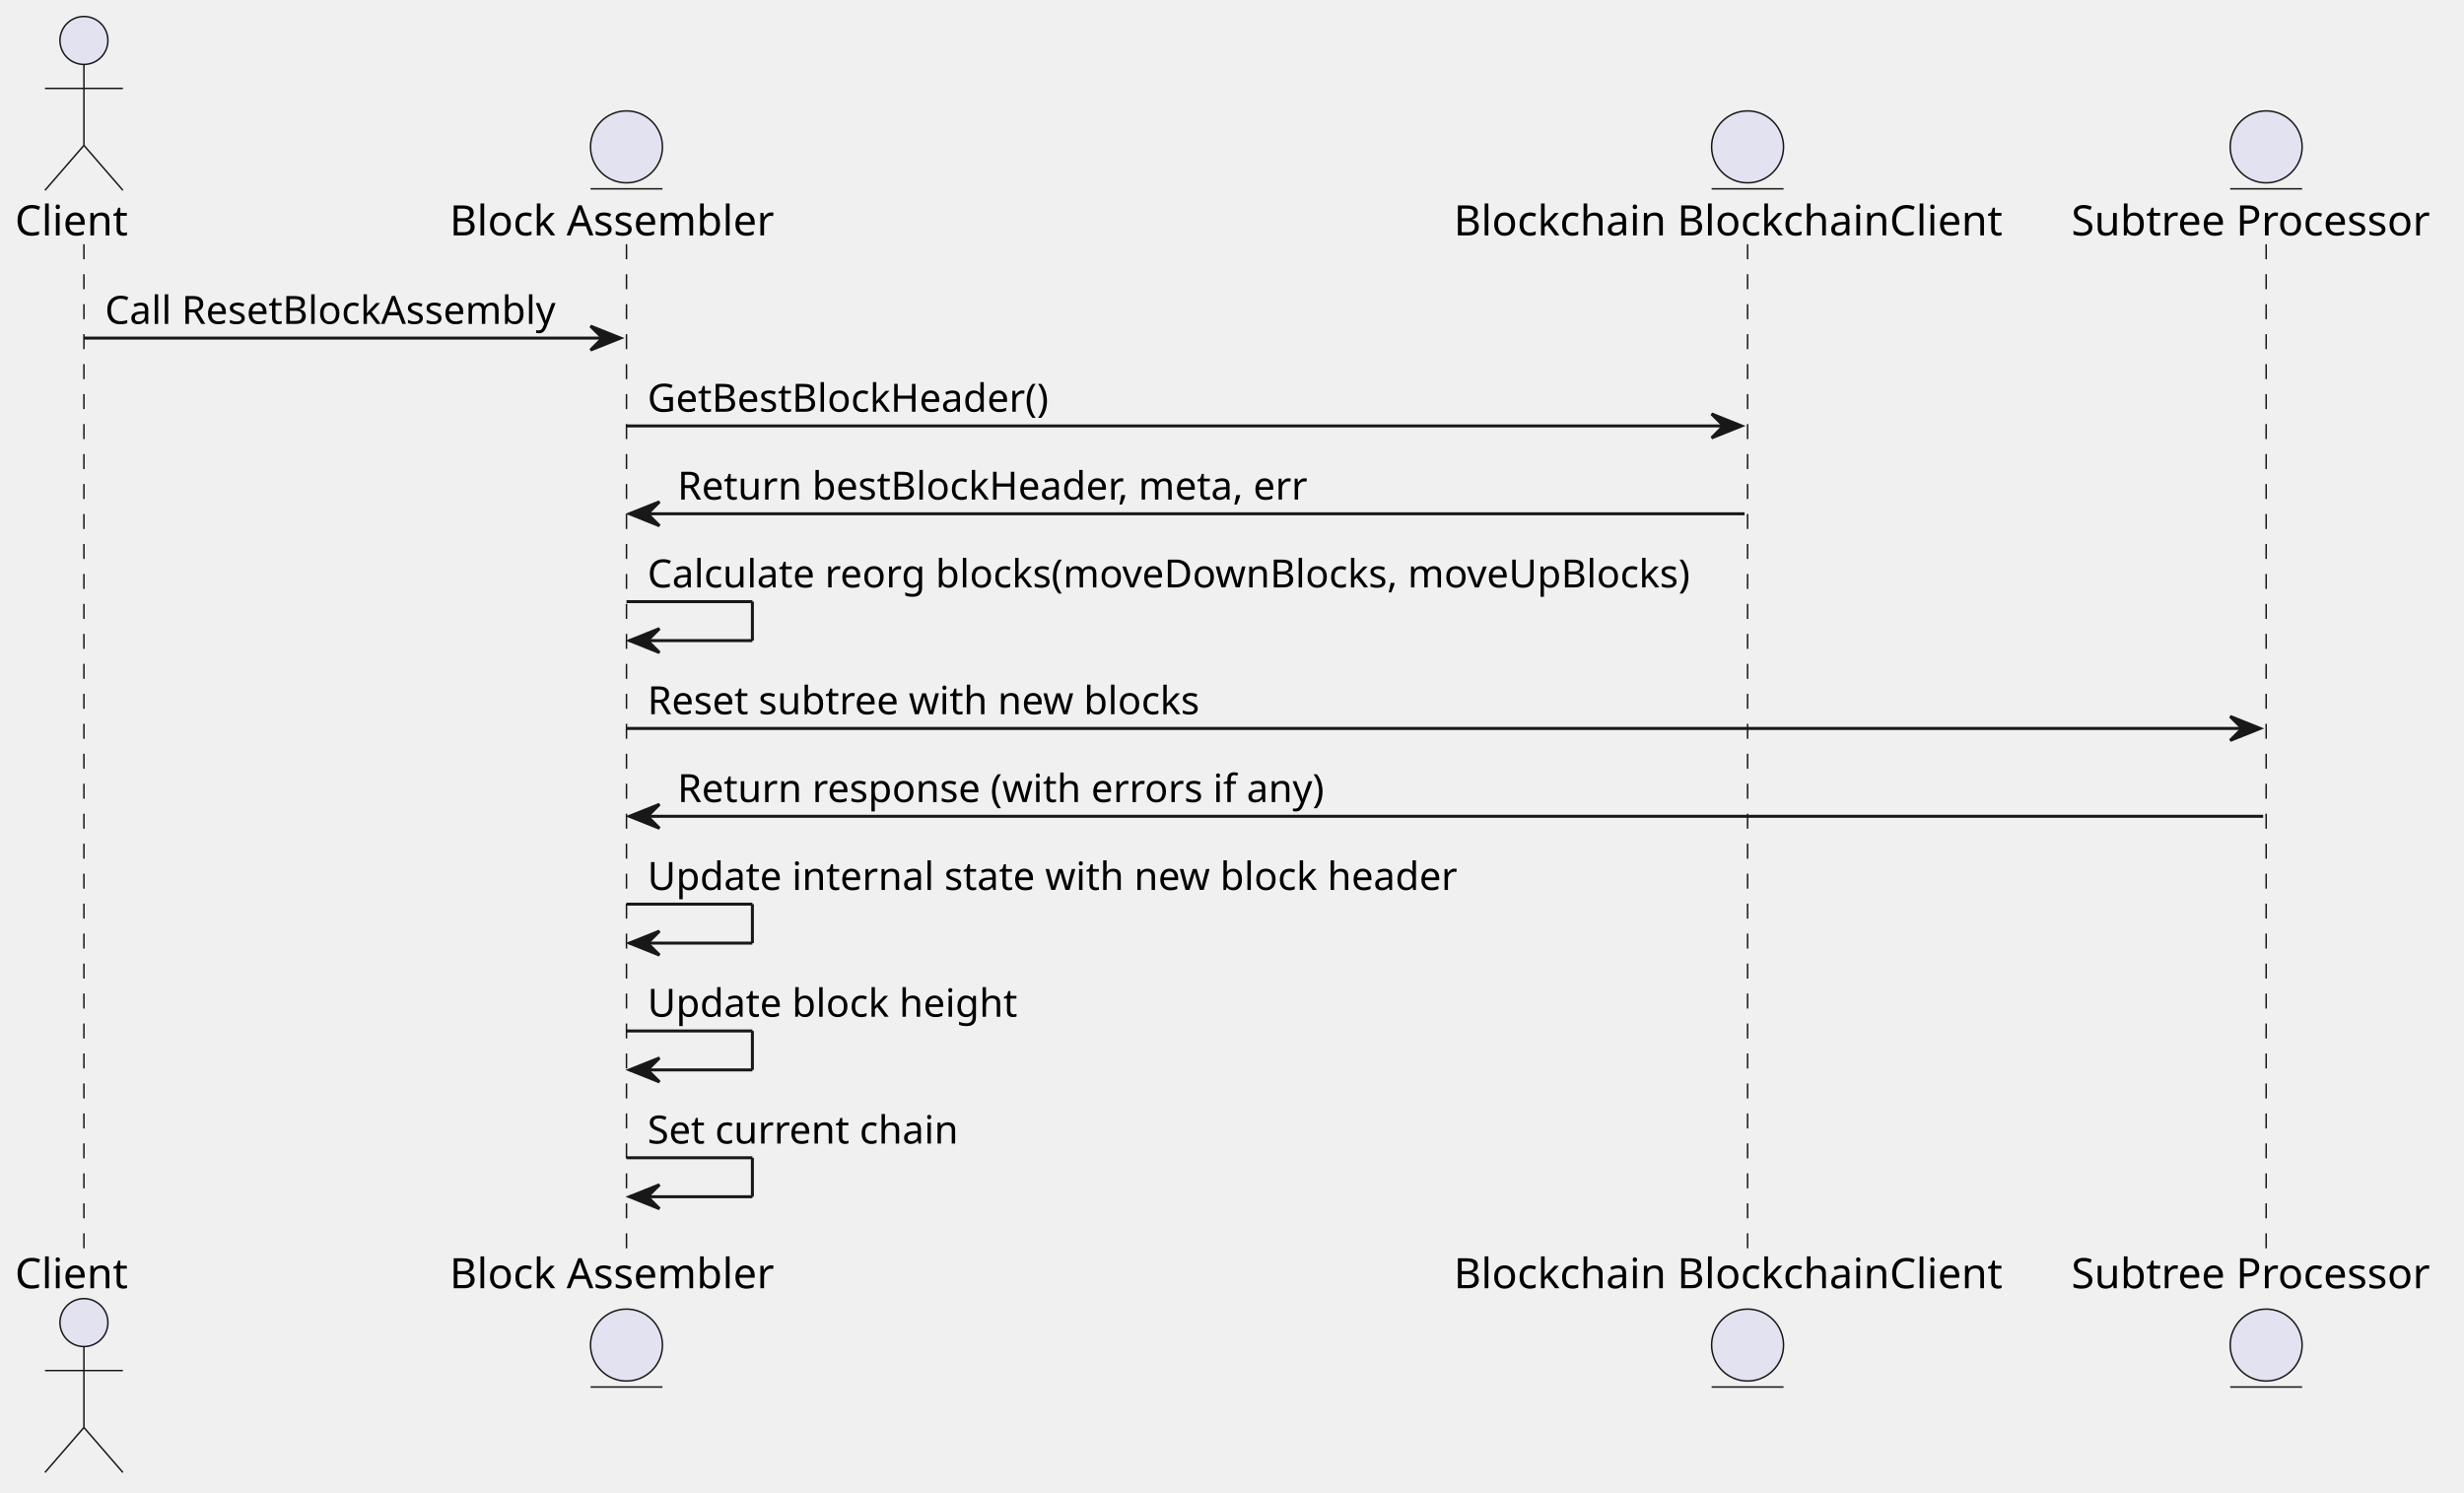
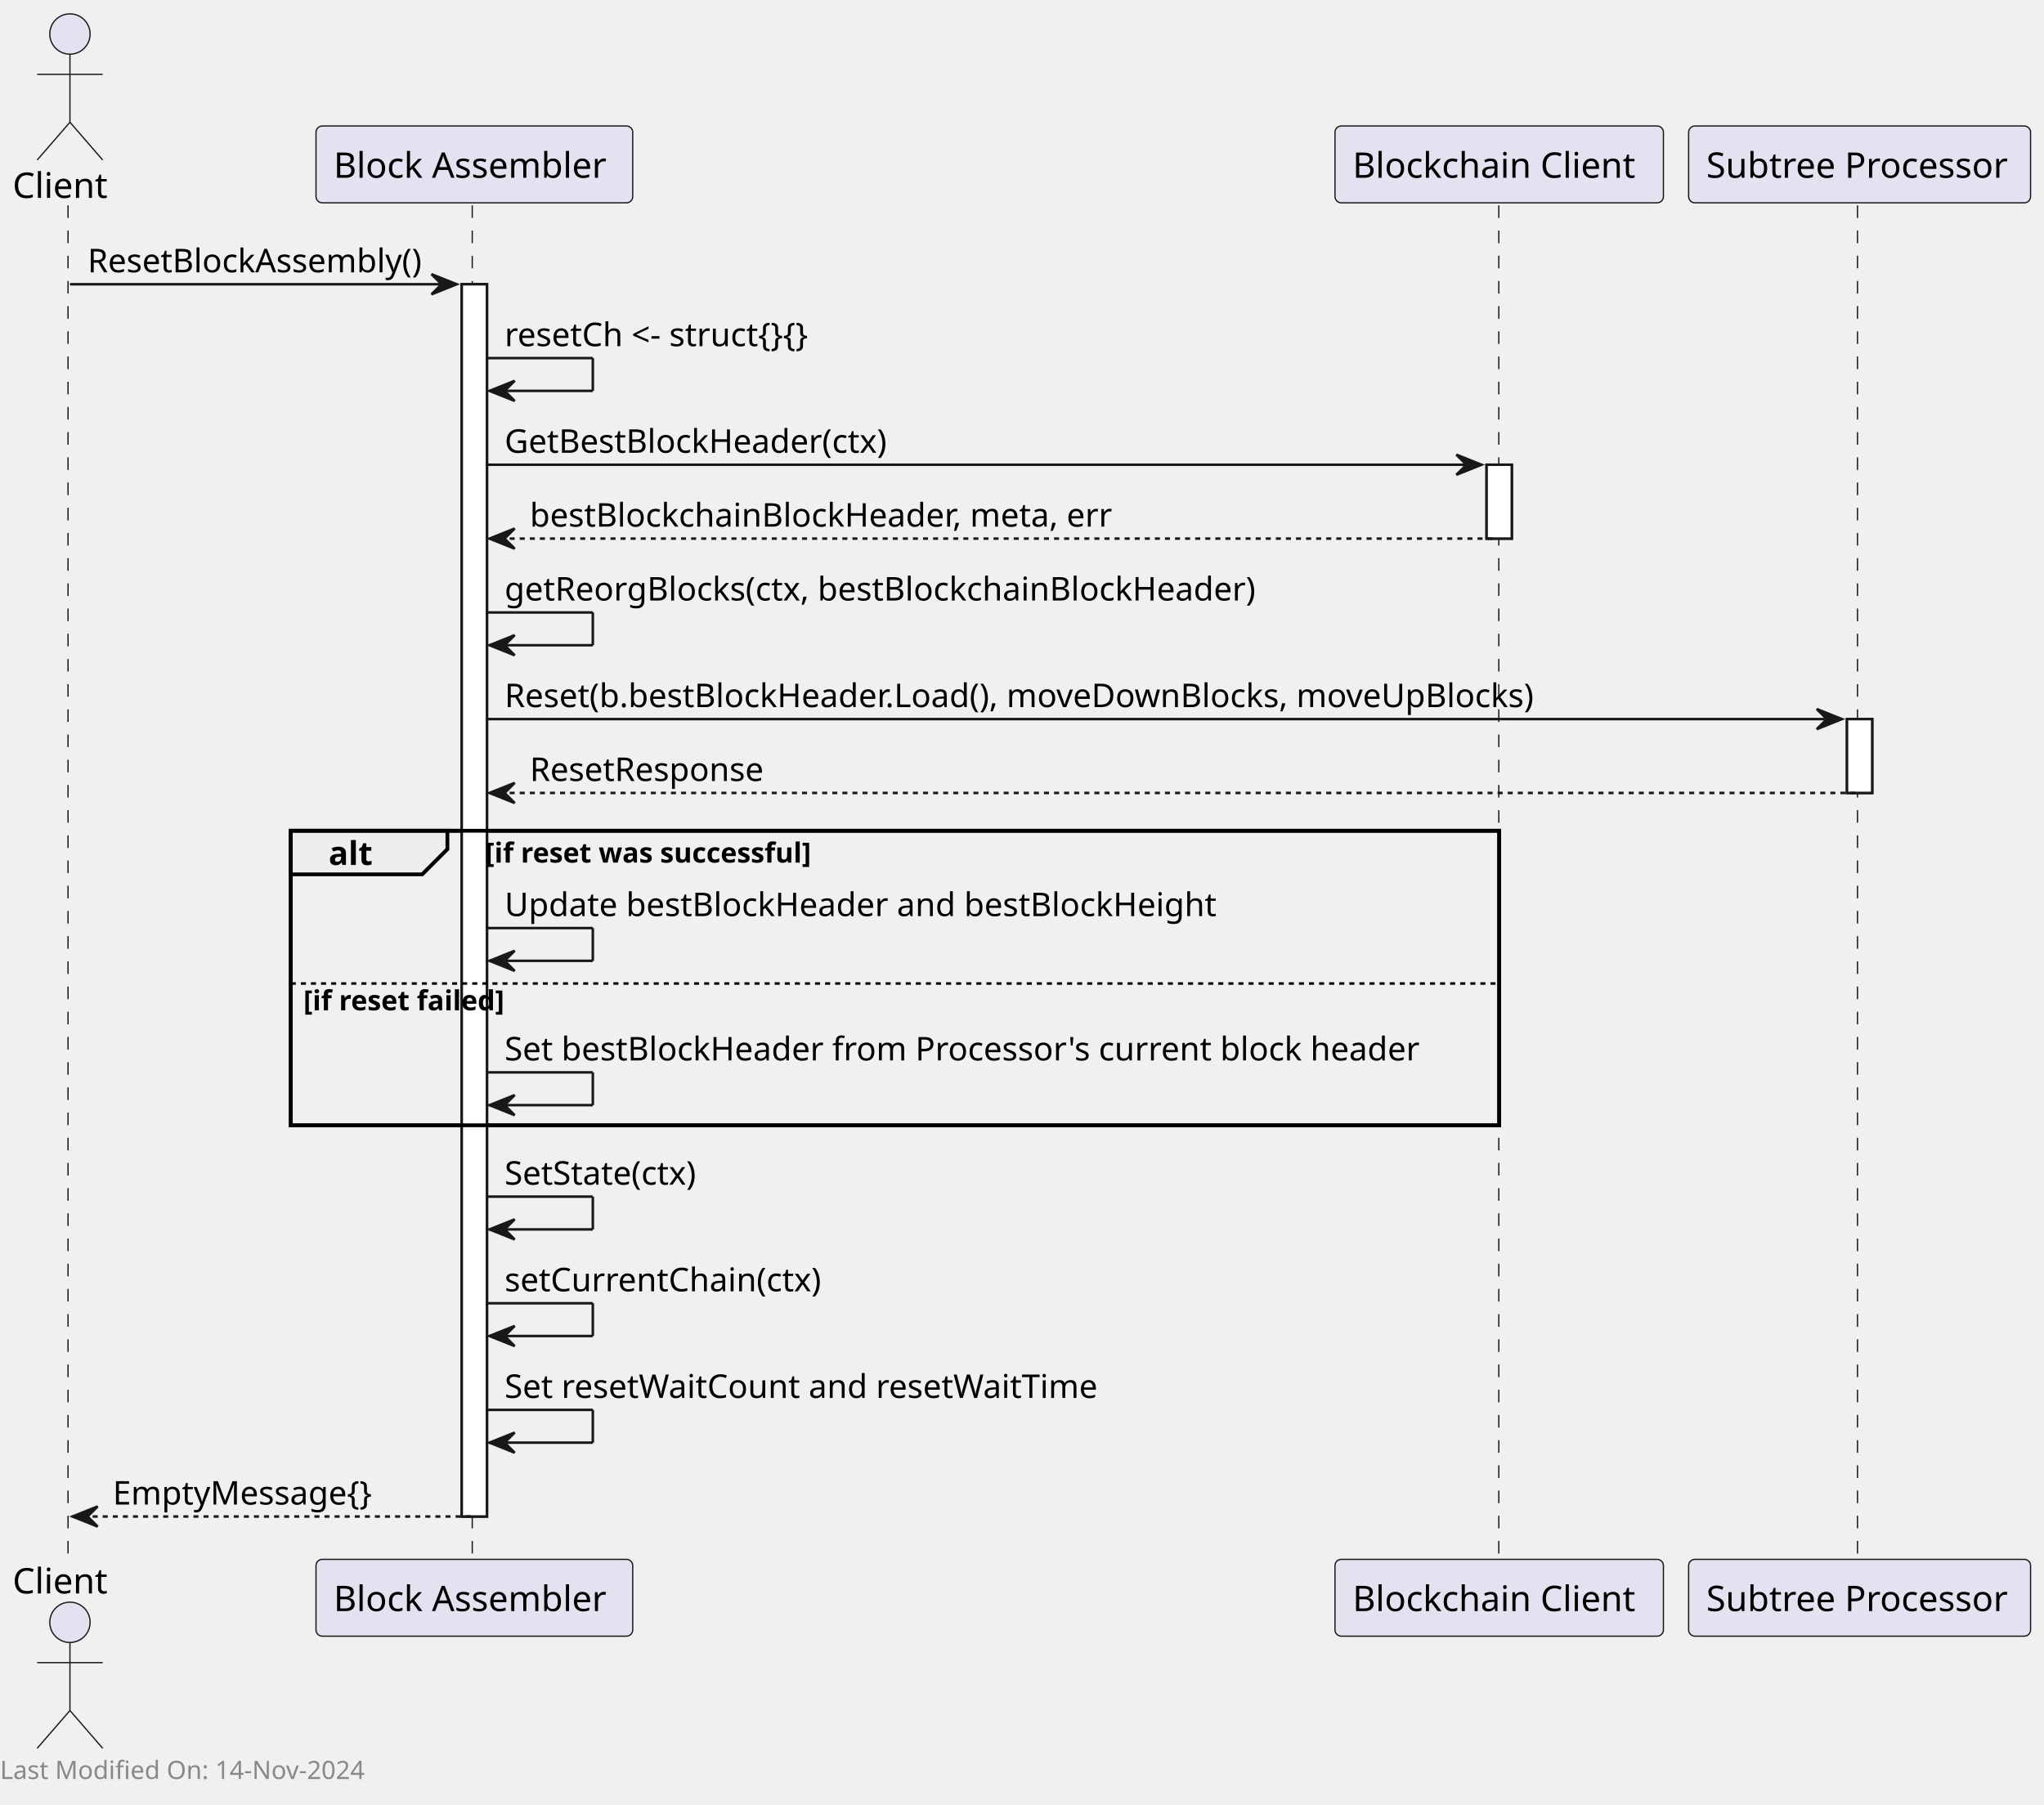
- <svg xmlns="http://www.w3.org/2000/svg" contentStyleType="text/css" height="498" preserveAspectRatio="none" viewBox="0 0 822 498" width="822" zoomAndPan="magnify">
-   <g stroke="#181818">
-     <path d="m28 81.488v335.795" stroke-dasharray="5 5" stroke-width=".5" />
-     <path d="m209 81.488v335.795" stroke-dasharray="5 5" stroke-width=".5" />
-     <path d="m583 81.488v335.795" stroke-dasharray="5 5" stroke-width=".5" />
-     <path d="m756 81.488v335.795" stroke-dasharray="5 5" stroke-width=".5" />
+ <svg xmlns="http://www.w3.org/2000/svg" contentStyleType="text/css" height="716px" preserveAspectRatio="none" style="width:811px;height:716px;background:#FFFFFF;" version="1.1" viewBox="0 0 811 716" width="811px" zoomAndPan="magnify">
+   <defs />
+   <g>
+     <rect fill="#FFFFFF" height="488.992" style="stroke:#181818;stroke-width:1.0;" width="10" x="183.214" y="112.799" />
+     <rect fill="#FFFFFF" height="29.311" style="stroke:#181818;stroke-width:1.0;" width="10" x="589.841" y="184.42" />
+     <rect fill="#FFFFFF" height="29.311" style="stroke:#181818;stroke-width:1.0;" width="10" x="732.834" y="285.352" />
+     <rect fill="none" height="116.887" style="stroke:#000000;stroke-width:1.5;" width="479.462" x="115.378" y="329.662" />
+     <line style="stroke:#181818;stroke-width:0.5;stroke-dasharray:5.0,5.0;" x1="27" x2="27" y1="81.488" y2="619.791" />
+     <line style="stroke:#181818;stroke-width:0.5;stroke-dasharray:5.0,5.0;" x1="187.378" x2="187.378" y1="81.488" y2="619.791" />
+     <line style="stroke:#181818;stroke-width:0.5;stroke-dasharray:5.0,5.0;" x1="594.684" x2="594.684" y1="81.488" y2="619.791" />
+     <line style="stroke:#181818;stroke-width:0.5;stroke-dasharray:5.0,5.0;" x1="736.998" x2="736.998" y1="81.488" y2="619.791" />
+     <text fill="#000000" font-family="sans-serif" font-size="14" lengthAdjust="spacing" textLength="39.505" x="5" y="78.535">Client</text>
+     <ellipse cx="27.752" cy="13.5" fill="#E2E2F0" rx="8" ry="8" style="stroke:#181818;stroke-width:0.5;" />
+     <path d="M27.752,21.5 L27.752,48.5 M14.752,29.5 L40.752,29.5 M27.752,48.5 L14.752,63.5 M27.752,48.5 L40.752,63.5 " fill="none" style="stroke:#181818;stroke-width:0.5;" />
+     <text fill="#000000" font-family="sans-serif" font-size="14" lengthAdjust="spacing" textLength="39.505" x="5" y="632.326">Client</text>
+     <ellipse cx="27.752" cy="643.779" fill="#E2E2F0" rx="8" ry="8" style="stroke:#181818;stroke-width:0.5;" />
+     <path d="M27.752,651.779 L27.752,678.779 M14.752,659.779 L40.752,659.779 M27.752,678.779 L14.752,693.779 M27.752,678.779 L40.752,693.779 " fill="none" style="stroke:#181818;stroke-width:0.5;" />
+     <rect fill="#E2E2F0" height="30.488" rx="2.5" ry="2.5" style="stroke:#181818;stroke-width:0.5;" width="125.672" x="125.378" y="50" />
+     <text fill="#000000" font-family="sans-serif" font-size="14" lengthAdjust="spacing" textLength="111.672" x="132.378" y="70.535">Block Assembler</text>
+     <rect fill="#E2E2F0" height="30.488" rx="2.5" ry="2.5" style="stroke:#181818;stroke-width:0.5;" width="125.672" x="125.378" y="618.791" />
+     <text fill="#000000" font-family="sans-serif" font-size="14" lengthAdjust="spacing" textLength="111.672" x="132.378" y="639.326">Block Assembler</text>
+     <rect fill="#E2E2F0" height="30.488" rx="2.5" ry="2.5" style="stroke:#181818;stroke-width:0.5;" width="130.314" x="529.684" y="50" />
+     <text fill="#000000" font-family="sans-serif" font-size="14" lengthAdjust="spacing" textLength="116.314" x="536.684" y="70.535">Blockchain Client</text>
+     <rect fill="#E2E2F0" height="30.488" rx="2.5" ry="2.5" style="stroke:#181818;stroke-width:0.5;" width="130.314" x="529.684" y="618.791" />
+     <text fill="#000000" font-family="sans-serif" font-size="14" lengthAdjust="spacing" textLength="116.314" x="536.684" y="639.326">Blockchain Client</text>
+     <rect fill="#E2E2F0" height="30.488" rx="2.5" ry="2.5" style="stroke:#181818;stroke-width:0.5;" width="135.673" x="669.998" y="50" />
+     <text fill="#000000" font-family="sans-serif" font-size="14" lengthAdjust="spacing" textLength="121.673" x="676.998" y="70.535">Subtree Processor</text>
+     <rect fill="#E2E2F0" height="30.488" rx="2.5" ry="2.5" style="stroke:#181818;stroke-width:0.5;" width="135.673" x="669.998" y="618.791" />
+     <text fill="#000000" font-family="sans-serif" font-size="14" lengthAdjust="spacing" textLength="121.673" x="676.998" y="639.326">Subtree Processor</text>
+     <rect fill="#FFFFFF" height="488.992" style="stroke:#181818;stroke-width:1.0;" width="10" x="183.214" y="112.799" />
+     <rect fill="#FFFFFF" height="29.311" style="stroke:#181818;stroke-width:1.0;" width="10" x="589.841" y="184.42" />
+     <rect fill="#FFFFFF" height="29.311" style="stroke:#181818;stroke-width:1.0;" width="10" x="732.834" y="285.352" />
+     <polygon fill="#181818" points="171.214,108.799,181.214,112.799,171.214,116.799,175.214,112.799" style="stroke:#181818;stroke-width:1.0;" />
+     <line style="stroke:#181818;stroke-width:1.0;" x1="27.752" x2="177.214" y1="112.799" y2="112.799" />
+     <text fill="#000000" font-family="sans-serif" font-size="13" lengthAdjust="spacing" textLength="136.462" x="34.752" y="108.057">ResetBlockAssembly()</text>
+     <line style="stroke:#181818;stroke-width:1.0;" x1="193.214" x2="235.214" y1="142.109" y2="142.109" />
+     <line style="stroke:#181818;stroke-width:1.0;" x1="235.214" x2="235.214" y1="142.109" y2="155.109" />
+     <line style="stroke:#181818;stroke-width:1.0;" x1="194.214" x2="235.214" y1="155.109" y2="155.109" />
+     <polygon fill="#181818" points="204.214,151.109,194.214,155.109,204.214,159.109,200.214,155.109" style="stroke:#181818;stroke-width:1.0;" />
+     <text fill="#000000" font-family="sans-serif" font-size="13" lengthAdjust="spacing" textLength="127.747" x="200.214" y="137.367">resetCh &lt;- struct{}{}</text>
+     <polygon fill="#181818" points="577.841,180.42,587.841,184.42,577.841,188.42,581.841,184.42" style="stroke:#181818;stroke-width:1.0;" />
+     <line style="stroke:#181818;stroke-width:1.0;" x1="193.214" x2="583.841" y1="184.42" y2="184.42" />
+     <text fill="#000000" font-family="sans-serif" font-size="13" lengthAdjust="spacing" textLength="153.855" x="200.214" y="179.678">GetBestBlockHeader(ctx)</text>
+     <polygon fill="#181818" points="204.214,209.731,194.214,213.731,204.214,217.731,200.214,213.731" style="stroke:#181818;stroke-width:1.0;" />
+     <line style="stroke:#181818;stroke-width:1.0;stroke-dasharray:2.0,2.0;" x1="198.214" x2="593.841" y1="213.731" y2="213.731" />
+     <text fill="#000000" font-family="sans-serif" font-size="13" lengthAdjust="spacing" textLength="238.075" x="210.214" y="208.988">bestBlockchainBlockHeader, meta, err</text>
+     <line style="stroke:#181818;stroke-width:1.0;" x1="193.214" x2="235.214" y1="243.041" y2="243.041" />
+     <line style="stroke:#181818;stroke-width:1.0;" x1="235.214" x2="235.214" y1="243.041" y2="256.041" />
+     <line style="stroke:#181818;stroke-width:1.0;" x1="194.214" x2="235.214" y1="256.041" y2="256.041" />
+     <polygon fill="#181818" points="204.214,252.041,194.214,256.041,204.214,260.041,200.214,256.041" style="stroke:#181818;stroke-width:1.0;" />
+     <text fill="#000000" font-family="sans-serif" font-size="13" lengthAdjust="spacing" textLength="305.684" x="200.214" y="238.299">getReorgBlocks(ctx, bestBlockchainBlockHeader)</text>
+     <polygon fill="#181818" points="720.834,281.352,730.834,285.352,720.834,289.352,724.834,285.352" style="stroke:#181818;stroke-width:1.0;" />
+     <line style="stroke:#181818;stroke-width:1.0;" x1="193.214" x2="726.834" y1="285.352" y2="285.352" />
+     <text fill="#000000" font-family="sans-serif" font-size="13" lengthAdjust="spacing" textLength="420.748" x="200.214" y="280.609">Reset(b.bestBlockHeader.Load(), moveDownBlocks, moveUpBlocks)</text>
+     <polygon fill="#181818" points="204.214,310.662,194.214,314.662,204.214,318.662,200.214,314.662" style="stroke:#181818;stroke-width:1.0;" />
+     <line style="stroke:#181818;stroke-width:1.0;stroke-dasharray:2.0,2.0;" x1="198.214" x2="736.834" y1="314.662" y2="314.662" />
+     <text fill="#000000" font-family="sans-serif" font-size="13" lengthAdjust="spacing" textLength="94.39" x="210.214" y="309.92">ResetResponse</text>
+     <path d="M115.378,329.662 L177.517,329.662 L177.517,336.973 L167.517,346.973 L115.378,346.973 L115.378,329.662 " fill="#EEEEEE" style="stroke:#000000;stroke-width:1.5;" />
+     <rect fill="none" height="116.887" style="stroke:#000000;stroke-width:1.5;" width="479.462" x="115.378" y="329.662" />
+     <text fill="#000000" font-family="sans-serif" font-size="13" font-weight="bold" lengthAdjust="spacing" textLength="17.139" x="130.378" y="343.231">alt</text>
+     <text fill="#000000" font-family="sans-serif" font-size="11" font-weight="bold" lengthAdjust="spacing" textLength="137.312" x="192.517" y="342.297">[if reset was successful]</text>
+     <line style="stroke:#181818;stroke-width:1.0;" x1="193.214" x2="235.214" y1="368.283" y2="368.283" />
+     <line style="stroke:#181818;stroke-width:1.0;" x1="235.214" x2="235.214" y1="368.283" y2="381.283" />
+     <line style="stroke:#181818;stroke-width:1.0;" x1="194.214" x2="235.214" y1="381.283" y2="381.283" />
+     <polygon fill="#181818" points="204.214,377.283,194.214,381.283,204.214,385.283,200.214,381.283" style="stroke:#181818;stroke-width:1.0;" />
+     <text fill="#000000" font-family="sans-serif" font-size="13" lengthAdjust="spacing" textLength="287.517" x="200.214" y="363.541">Update bestBlockHeader and bestBlockHeight</text>
+     <line style="stroke:#000000;stroke-width:1.0;stroke-dasharray:2.0,2.0;" x1="115.378" x2="594.841" y1="390.283" y2="390.283" />
+     <text fill="#000000" font-family="sans-serif" font-size="11" font-weight="bold" lengthAdjust="spacing" textLength="84.025" x="120.378" y="400.918">[if reset failed]</text>
+     <line style="stroke:#181818;stroke-width:1.0;" x1="193.214" x2="235.214" y1="425.549" y2="425.549" />
+     <line style="stroke:#181818;stroke-width:1.0;" x1="235.214" x2="235.214" y1="425.549" y2="438.549" />
+     <line style="stroke:#181818;stroke-width:1.0;" x1="194.214" x2="235.214" y1="438.549" y2="438.549" />
+     <polygon fill="#181818" points="204.214,434.549,194.214,438.549,204.214,442.549,200.214,438.549" style="stroke:#181818;stroke-width:1.0;" />
+     <text fill="#000000" font-family="sans-serif" font-size="13" lengthAdjust="spacing" textLength="372.627" x="200.214" y="420.807">Set bestBlockHeader from Processor's current block header</text>
+     <line style="stroke:#181818;stroke-width:1.0;" x1="193.214" x2="235.214" y1="474.859" y2="474.859" />
+     <line style="stroke:#181818;stroke-width:1.0;" x1="235.214" x2="235.214" y1="474.859" y2="487.859" />
+     <line style="stroke:#181818;stroke-width:1.0;" x1="194.214" x2="235.214" y1="487.859" y2="487.859" />
+     <polygon fill="#181818" points="204.214,483.859,194.214,487.859,204.214,491.859,200.214,487.859" style="stroke:#181818;stroke-width:1.0;" />
+     <text fill="#000000" font-family="sans-serif" font-size="13" lengthAdjust="spacing" textLength="78.203" x="200.214" y="470.117">SetState(ctx)</text>
+     <line style="stroke:#181818;stroke-width:1.0;" x1="193.214" x2="235.214" y1="517.17" y2="517.17" />
+     <line style="stroke:#181818;stroke-width:1.0;" x1="235.214" x2="235.214" y1="517.17" y2="530.17" />
+     <line style="stroke:#181818;stroke-width:1.0;" x1="194.214" x2="235.214" y1="530.17" y2="530.17" />
+     <polygon fill="#181818" points="204.214,526.17,194.214,530.17,204.214,534.17,200.214,530.17" style="stroke:#181818;stroke-width:1.0;" />
+     <text fill="#000000" font-family="sans-serif" font-size="13" lengthAdjust="spacing" textLength="130.622" x="200.214" y="512.428">setCurrentChain(ctx)</text>
+     <line style="stroke:#181818;stroke-width:1.0;" x1="193.214" x2="235.214" y1="559.481" y2="559.481" />
+     <line style="stroke:#181818;stroke-width:1.0;" x1="235.214" x2="235.214" y1="559.481" y2="572.481" />
+     <line style="stroke:#181818;stroke-width:1.0;" x1="194.214" x2="235.214" y1="572.481" y2="572.481" />
+     <polygon fill="#181818" points="204.214,568.481,194.214,572.481,204.214,576.481,200.214,572.481" style="stroke:#181818;stroke-width:1.0;" />
+     <text fill="#000000" font-family="sans-serif" font-size="13" lengthAdjust="spacing" textLength="240.64" x="200.214" y="554.738">Set resetWaitCount and resetWaitTime</text>
+     <polygon fill="#181818" points="38.752,597.791,28.752,601.791,38.752,605.791,34.752,601.791" style="stroke:#181818;stroke-width:1.0;" />
+     <line style="stroke:#181818;stroke-width:1.0;stroke-dasharray:2.0,2.0;" x1="32.752" x2="187.214" y1="601.791" y2="601.791" />
+     <text fill="#000000" font-family="sans-serif" font-size="13" lengthAdjust="spacing" textLength="101.696" x="44.752" y="597.049">EmptyMessage{}</text>
+     <text fill="#888888" font-family="sans-serif" font-size="10" lengthAdjust="spacing" textLength="154.839" x="0" y="705.947">Last Modified On: 14-Nov-2024</text>
  </g>
-   <text font-family="sans-serif" font-size="14" lengthAdjust="spacing" textLength="40" x="5" y="78.535">Client</text>
-   <ellipse cx="28" cy="13.5" fill="#e2e2f0" rx="8" ry="8" stroke="#181818" stroke-width=".5" />
-   <path d="m28 21.5v27m-13-19h26m-13 19-13 15m13-15 13 15" fill="none" stroke="#181818" stroke-width=".5" />
-   <text font-family="sans-serif" font-size="14" lengthAdjust="spacing" textLength="40" x="5" y="429.818">Client</text>
-   <ellipse cx="28" cy="441.272" fill="#e2e2f0" rx="8" ry="8" stroke="#181818" stroke-width=".5" />
-   <path d="m28 449.272v27m-13-19h26m-13 19-13 15m13-15 13 15" fill="none" stroke="#181818" stroke-width=".5" />
-   <text font-family="sans-serif" font-size="14" lengthAdjust="spacing" textLength="112" x="150" y="78.535">Block Assembler</text>
-   <ellipse cx="209" cy="49" fill="#e2e2f0" rx="12" ry="12" stroke="#181818" stroke-width=".5" />
-   <path d="m197 63h24" stroke="#181818" stroke-width=".5" />
-   <text font-family="sans-serif" font-size="14" lengthAdjust="spacing" textLength="112" x="150" y="429.818">Block Assembler</text>
-   <ellipse cx="209" cy="448.772" fill="#e2e2f0" rx="12" ry="12" stroke="#181818" stroke-width=".5" />
-   <path d="m197 462.772h24" stroke="#181818" stroke-width=".5" />
-   <text font-family="sans-serif" font-size="14" lengthAdjust="spacing" textLength="190" x="485" y="78.535">Blockchain BlockchainClient</text>
-   <ellipse cx="583" cy="49" fill="#e2e2f0" rx="12" ry="12" stroke="#181818" stroke-width=".5" />
-   <path d="m571 63h24" stroke="#181818" stroke-width=".5" />
-   <text font-family="sans-serif" font-size="14" lengthAdjust="spacing" textLength="190" x="485" y="429.818">Blockchain BlockchainClient</text>
-   <ellipse cx="583" cy="448.772" fill="#e2e2f0" rx="12" ry="12" stroke="#181818" stroke-width=".5" />
-   <path d="m571 462.772h24" stroke="#181818" stroke-width=".5" />
-   <text font-family="sans-serif" font-size="14" lengthAdjust="spacing" textLength="124" x="691" y="78.535">Subtree Processor</text>
-   <ellipse cx="756" cy="49" fill="#e2e2f0" rx="12" ry="12" stroke="#181818" stroke-width=".5" />
-   <path d="m744 63h24" stroke="#181818" stroke-width=".5" />
-   <text font-family="sans-serif" font-size="14" lengthAdjust="spacing" textLength="124" x="691" y="429.818">Subtree Processor</text>
-   <ellipse cx="756" cy="448.772" fill="#e2e2f0" rx="12" ry="12" stroke="#181818" stroke-width=".5" />
-   <path d="m744 462.772h24" stroke="#181818" stroke-width=".5" />
-   <path d="m197 108.799 10 4-10 4 4-4z" fill="#181818" stroke="#181818" />
-   <path d="m28 112.799h175" stroke="#181818" />
-   <text font-family="sans-serif" font-size="13" lengthAdjust="spacing" textLength="157" x="35" y="108.057">Call ResetBlockAssembly</text>
-   <path d="m571 138.109 10 4-10 4 4-4z" fill="#181818" stroke="#181818" />
-   <path d="m209 142.109h368" stroke="#181818" />
-   <text font-family="sans-serif" font-size="13" lengthAdjust="spacing" textLength="133" x="216" y="137.367">GetBestBlockHeader()</text>
-   <path d="m220 167.42-10 4 10 4-4-4z" fill="#181818" stroke="#181818" />
-   <path d="m214 171.42h368" stroke="#181818" />
-   <text font-family="sans-serif" font-size="13" lengthAdjust="spacing" textLength="214" x="226" y="166.678">Return bestBlockHeader, meta, err</text>
-   <path d="m209 200.731h42" stroke="#181818" />
-   <path d="m251 200.731v13" stroke="#181818" />
-   <path d="m210 213.731h41" stroke="#181818" />
-   <path d="m220 209.731-10 4 10 4-4-4z" fill="#181818" stroke="#181818" />
-   <text font-family="sans-serif" font-size="13" lengthAdjust="spacing" textLength="360" x="216" y="195.988">Calculate reorg blocks(moveDownBlocks, moveUpBlocks)</text>
-   <path d="m744 239.041 10 4-10 4 4-4z" fill="#181818" stroke="#181818" />
-   <path d="m209 243.041h541" stroke="#181818" />
-   <text font-family="sans-serif" font-size="13" lengthAdjust="spacing" textLength="191" x="216" y="238.299">Reset subtree with new blocks</text>
-   <path d="m220 268.352-10 4 10 4-4-4z" fill="#181818" stroke="#181818" />
-   <path d="m214 272.352h541" stroke="#181818" />
-   <text font-family="sans-serif" font-size="13" lengthAdjust="spacing" textLength="221" x="226" y="267.609">Return response (with errors if any)</text>
-   <path d="m209 301.662h42" stroke="#181818" />
-   <path d="m251 301.662v13" stroke="#181818" />
-   <path d="m210 314.662h41" stroke="#181818" />
-   <path d="m220 310.662-10 4 10 4-4-4z" fill="#181818" stroke="#181818" />
-   <text font-family="sans-serif" font-size="13" lengthAdjust="spacing" textLength="276" x="216" y="296.92">Update internal state with new block header</text>
-   <path d="m209 343.973h42" stroke="#181818" />
-   <path d="m251 343.973v13" stroke="#181818" />
-   <path d="m210 356.973h41" stroke="#181818" />
-   <path d="m220 352.973-10 4 10 4-4-4z" fill="#181818" stroke="#181818" />
-   <text font-family="sans-serif" font-size="13" lengthAdjust="spacing" textLength="127" x="216" y="339.231">Update block height</text>
-   <path d="m209 386.283h42" stroke="#181818" />
-   <path d="m251 386.283v13" stroke="#181818" />
-   <path d="m210 399.283h41" stroke="#181818" />
-   <path d="m220 395.283-10 4 10 4-4-4z" fill="#181818" stroke="#181818" />
-   <text font-family="sans-serif" font-size="13" lengthAdjust="spacing" textLength="106" x="216" y="381.541">Set current chain</text>
</svg>
